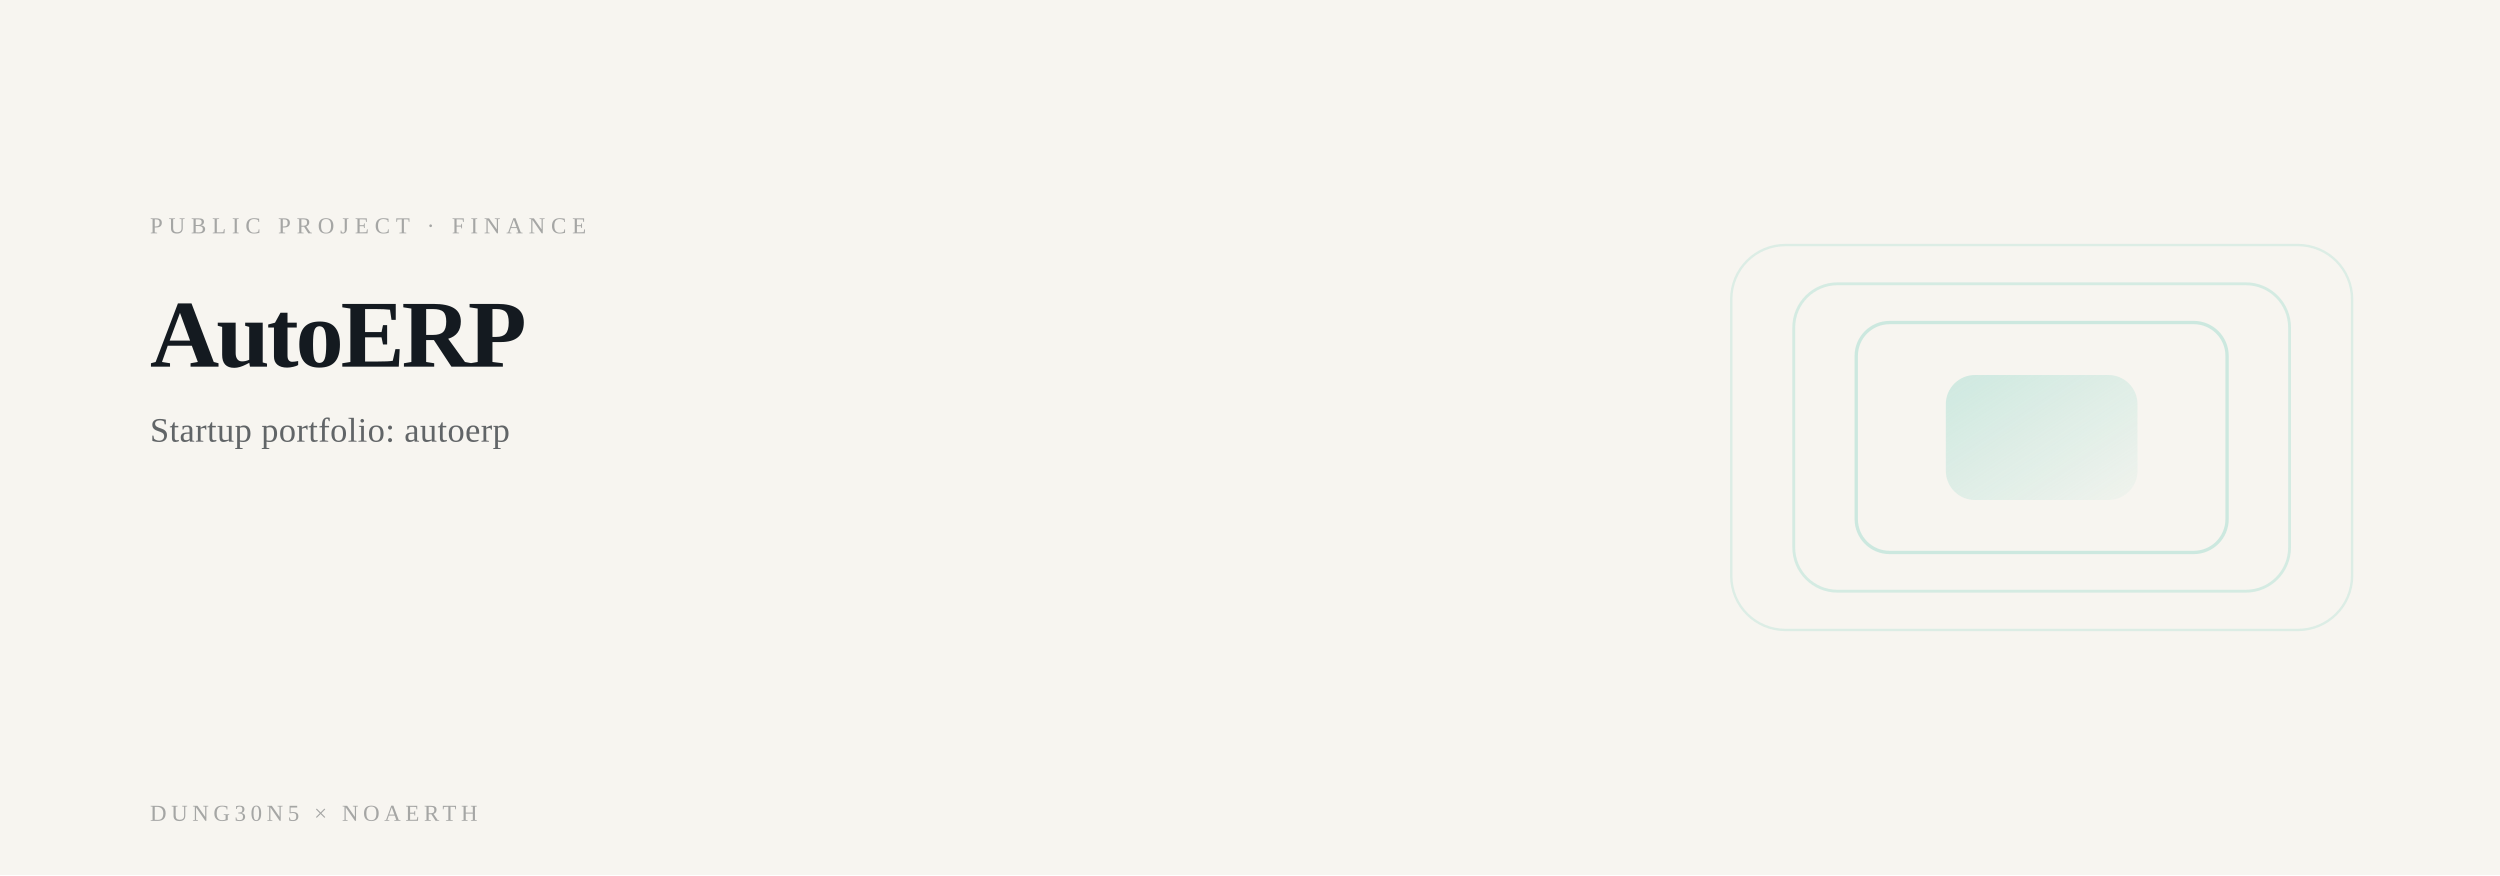
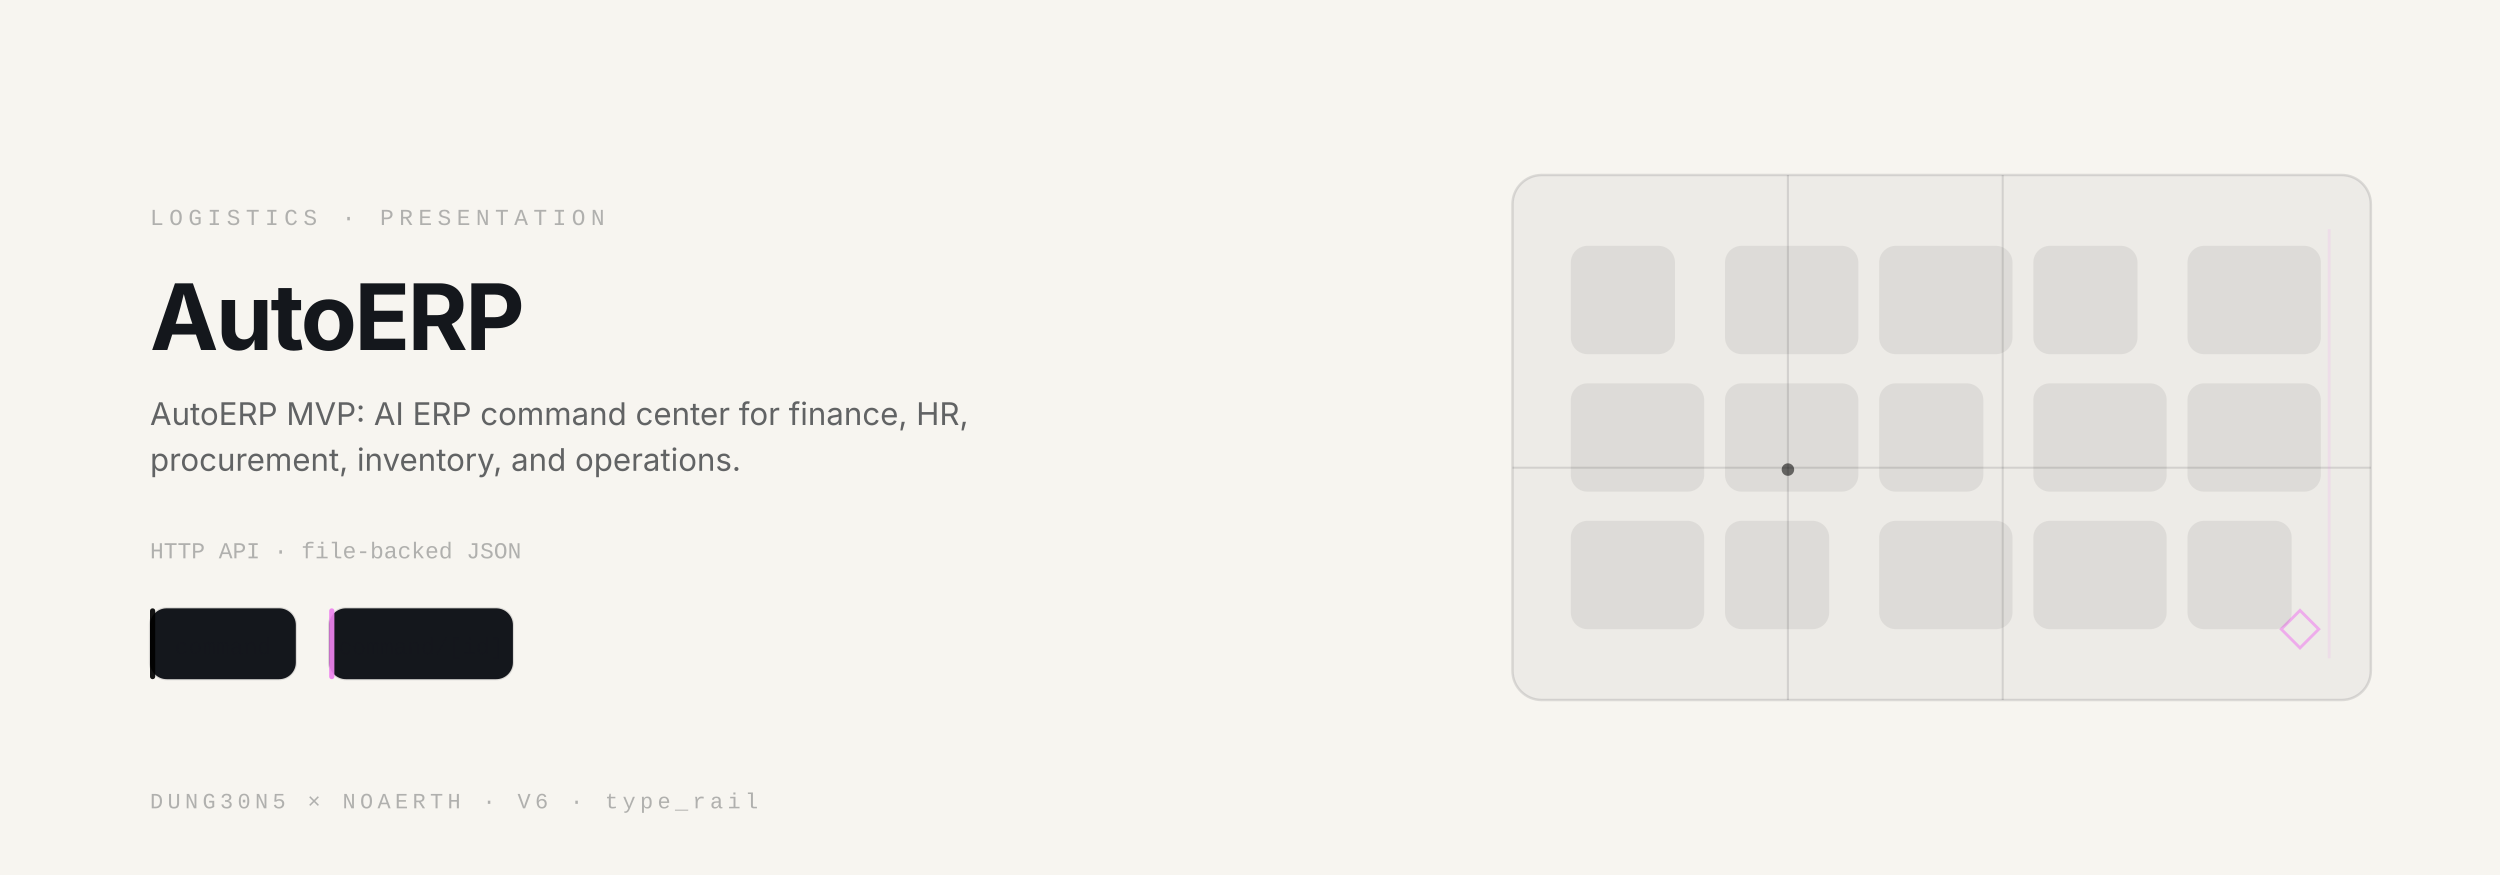
- <svg xmlns="http://www.w3.org/2000/svg" viewBox="0 0 1200 420" width="1200" height="420" role="img" aria-label="AutoERP: ledger columns with allocation flow between them. Motion depicts capital enters, allocates across positions, and settles into an outcome.">
-   <defs>
-     <linearGradient id="hero-autoerp-light-a" x1="0" y1="0" x2="1" y2="1">
-       <stop offset="0" stop-color="#7fd1c1" stop-opacity="0.85" />
-       <stop offset="1" stop-color="#7fd1c1" stop-opacity="0.15" />
-     </linearGradient>
-   </defs>
+ <svg xmlns="http://www.w3.org/2000/svg" viewBox="0 0 1200 420" width="1200" height="420" role="img" aria-label="AutoERP: a composed grid assembles and a sweep resolves it">
  <rect width="1200" height="420" fill="#f7f5f0" />
-   <rect x="891" y="154.82" width="178" height="110.36" rx="16" fill="none" stroke="#7fd1c1" stroke-width="1.60" opacity="0.36" />
-   <rect x="861" y="136.22" width="238" height="147.56" rx="21" fill="none" stroke="#7fd1c1" stroke-width="1.38" opacity="0.29" />
-   <rect x="831" y="117.62" width="298" height="184.76" rx="26" fill="none" stroke="#7fd1c1" stroke-width="1.16" opacity="0.23" />
-   <rect x="934" y="180" width="92" height="60" rx="14" fill="url(#hero-autoerp-light-a)" opacity="0.40" />
-   <text x="72" y="112" fill="#141a205c" font-size="11" letter-spacing="2.8">PUBLIC PROJECT · FINANCE</text>
-   <text x="72" y="176" fill="#141a20" font-size="46" font-weight="660" letter-spacing="-1.4">AutoERP</text>
-   <text x="72" y="212" fill="#141a20a8" font-size="16.5" letter-spacing="0.2">Startup portfolio: autoerp</text>
-   <rect x="72" y="266" width="106" height="40" rx="9" fill="#141a20" fill-opacity="0.05" stroke="#f4efe424" stroke-width="1.1" opacity="0">
-     <animate attributeName="opacity" from="0" to="1" dur="0.5s" begin="0.50s" fill="freeze" />
-   </rect>
-   <rect x="72" y="266" width="2.5" height="40" rx="1.2" fill="#7fd1c1" opacity="0">
-     <animate attributeName="opacity" from="0" to="0.9" dur="0.5s" begin="0.50s" fill="freeze" />
-   </rect>
-   <text x="125" y="291" fill="#141a20" font-size="11.5" text-anchor="middle" font-family="ui-monospace,SFMono-Regular,Menlo,monospace" opacity="0">capital<animate attributeName="opacity" from="0" to="1" dur="0.5s" begin="0.65s" fill="freeze" />
-   </text>
-   <rect x="194" y="266" width="106" height="40" rx="9" fill="#141a20" fill-opacity="0.05" stroke="#f4efe424" stroke-width="1.1" opacity="0">
-     <animate attributeName="opacity" from="0" to="1" dur="0.5s" begin="1.00s" fill="freeze" />
-   </rect>
-   <rect x="194" y="266" width="2.5" height="40" rx="1.2" fill="#7fd1c1" opacity="0">
-     <animate attributeName="opacity" from="0" to="0.9" dur="0.5s" begin="1.00s" fill="freeze" />
-   </rect>
-   <text x="247" y="291" fill="#141a20" font-size="11.5" text-anchor="middle" font-family="ui-monospace,SFMono-Regular,Menlo,monospace" opacity="0">allocate<animate attributeName="opacity" from="0" to="1" dur="0.5s" begin="1.15s" fill="freeze" />
-   </text>
-   <rect x="316" y="266" width="106" height="40" rx="9" fill="#141a20" fill-opacity="0.05" stroke="#f4efe424" stroke-width="1.1" opacity="0">
-     <animate attributeName="opacity" from="0" to="1" dur="0.5s" begin="1.50s" fill="freeze" />
-   </rect>
-   <rect x="316" y="266" width="2.5" height="40" rx="1.2" fill="#7fd1c1" opacity="0">
-     <animate attributeName="opacity" from="0" to="0.9" dur="0.5s" begin="1.50s" fill="freeze" />
-   </rect>
-   <text x="369" y="291" fill="#141a20" font-size="11.5" text-anchor="middle" font-family="ui-monospace,SFMono-Regular,Menlo,monospace" opacity="0">mark<animate attributeName="opacity" from="0" to="1" dur="0.5s" begin="1.65s" fill="freeze" />
-   </text>
-   <rect x="438" y="266" width="106" height="40" rx="9" fill="#141a20" fill-opacity="0.05" stroke="#f4efe424" stroke-width="1.1" opacity="0">
-     <animate attributeName="opacity" from="0" to="1" dur="0.5s" begin="2.00s" fill="freeze" />
-   </rect>
-   <rect x="438" y="266" width="2.5" height="40" rx="1.2" fill="#e7c27a" opacity="0">
-     <animate attributeName="opacity" from="0" to="0.9" dur="0.5s" begin="2.00s" fill="freeze" />
-   </rect>
-   <text x="491" y="291" fill="#141a20" font-size="11.5" text-anchor="middle" font-family="ui-monospace,SFMono-Regular,Menlo,monospace" opacity="0">settle<animate attributeName="opacity" from="0" to="1" dur="0.5s" begin="2.15s" fill="freeze" />
-   </text>
-   <text x="72" y="394" fill="#141a205c" font-size="11" letter-spacing="2.2">DUNG30N5 × NOAERTH</text>
+   <text x="72" y="108" font-family="ui-monospace, SFMono-Regular, Menlo, Monaco, Consolas, 'Liberation Mono', monospace" font-size="11" letter-spacing="2.6" fill="#14171c4f">LOGISTICS · PRESENTATION</text>
+   <text x="72" y="168" font-family="-apple-system, BlinkMacSystemFont, 'Segoe UI', Inter, Helvetica, Arial, sans-serif" font-size="44" font-weight="660" letter-spacing="-1.2" fill="#14171c">AutoERP</text>
+   <text x="72" y="204" font-family="-apple-system, BlinkMacSystemFont, 'Segoe UI', Inter, Helvetica, Arial, sans-serif" font-size="15" fill="#14171ca8">AutoERP MVP: AI ERP command center for finance, HR,</text>
+   <text x="72" y="226" font-family="-apple-system, BlinkMacSystemFont, 'Segoe UI', Inter, Helvetica, Arial, sans-serif" font-size="15" fill="#14171ca8">procurement, inventory, and operations.</text>
+   <text x="72" y="268" font-family="ui-monospace, SFMono-Regular, Menlo, Monaco, Consolas, 'Liberation Mono', monospace" font-size="11" fill="#14171c4f">HTTP API · file-backed JSON</text>
+   <rect x="72.0" y="292.0" width="70.0" height="34.0" rx="8" fill="#14171c" stroke="#14171c1f" stroke-width="1.1" />
+   <rect x="72.0" y="292.0" width="2.5" height="34.0" rx="1.2" fill="mint" opacity="0.92" />
+   <text x="107.0" y="314" font-family="ui-monospace, SFMono-Regular, Menlo, Monaco, Consolas, 'Liberation Mono', monospace" font-size="11" fill="#14171c" fill-opacity="0.82" text-anchor="middle">command</text>
+   <rect x="158.0" y="292.0" width="88.2" height="34.0" rx="8" fill="#14171c" stroke="#14171c1f" stroke-width="1.1" />
+   <rect x="158.0" y="292.0" width="2.5" height="34.0" rx="1.2" fill="violet" opacity="0.92" />
+   <text x="202.1" y="314" font-family="ui-monospace, SFMono-Regular, Menlo, Monaco, Consolas, 'Liberation Mono', monospace" font-size="11" fill="#14171c" fill-opacity="0.82" text-anchor="middle">command/[id]</text>
+   <rect x="726.0" y="84.0" width="412.0" height="252.0" rx="14" fill="mint" fill-opacity="0.04" />
+   <rect x="729.0" y="87.0" width="406.0" height="246.0" rx="12" fill="none" stroke="mint" stroke-width="1" stroke-opacity="0.18" />
+   <rect x="726.0" y="84.0" width="412.0" height="252.0" rx="14" fill="none" stroke="#14171c1f" stroke-width="1.2" />
+   <line x1="858.2" y1="84.0" x2="858.2" y2="336.0" stroke="#14171c1f" stroke-width="1" />
+   <line x1="961.3" y1="84.0" x2="961.3" y2="336.0" stroke="#14171c1f" stroke-width="1" />
+   <line x1="726.0" y1="224.5" x2="1138.0" y2="224.5" stroke="#14171c1f" stroke-width="1" />
+   <circle cx="858.2" cy="225.4" r="3" fill="mint" opacity="0.55" />
+   <rect x="734.0" y="92.0" width="396.0" height="236.0" rx="12" fill="none" stroke="mint" stroke-width="1" stroke-opacity="0.22" />
+   <path d="M1095.0 302.0 l9 -9 l9 9 l-9 9 z" fill="none" stroke="violet" stroke-width="1.4" opacity="0.6" />
+   <rect x="754" y="118" width="50" height="52" rx="8" fill="mint" fill-opacity="0.08" stroke="mint" stroke-width="1" stroke-opacity="0.4" opacity="0.85" />
+   <rect x="828" y="118" width="64" height="52" rx="8" fill="mint" fill-opacity="0.08" stroke="mint" stroke-width="1" stroke-opacity="0.4" opacity="0.85" />
+   <rect x="902" y="118" width="64" height="52" rx="8" fill="mint" fill-opacity="0.08" stroke="mint" stroke-width="1" stroke-opacity="0.4" opacity="0.85" />
+   <rect x="976" y="118" width="50" height="52" rx="8" fill="mint" fill-opacity="0.08" stroke="mint" stroke-width="1" stroke-opacity="0.4" opacity="0.85" />
+   <rect x="1050" y="118" width="64" height="52" rx="8" fill="mint" fill-opacity="0.08" stroke="mint" stroke-width="1" stroke-opacity="0.4" opacity="0.85" />
+   <rect x="754" y="184" width="64" height="52" rx="8" fill="mint" fill-opacity="0.08" stroke="mint" stroke-width="1" stroke-opacity="0.4" opacity="0.85" />
+   <rect x="828" y="184" width="64" height="52" rx="8" fill="mint" fill-opacity="0.08" stroke="mint" stroke-width="1" stroke-opacity="0.4" opacity="0.85" />
+   <rect x="902" y="184" width="50" height="52" rx="8" fill="mint" fill-opacity="0.08" stroke="mint" stroke-width="1" stroke-opacity="0.4" opacity="0.85" />
+   <rect x="976" y="184" width="64" height="52" rx="8" fill="mint" fill-opacity="0.08" stroke="mint" stroke-width="1" stroke-opacity="0.4" opacity="0.85" />
+   <rect x="1050" y="184" width="64" height="52" rx="8" fill="mint" fill-opacity="0.08" stroke="mint" stroke-width="1" stroke-opacity="0.4" opacity="0.85" />
+   <rect x="754" y="250" width="64" height="52" rx="8" fill="mint" fill-opacity="0.08" stroke="mint" stroke-width="1" stroke-opacity="0.4" opacity="0.85" />
+   <rect x="828" y="250" width="50" height="52" rx="8" fill="mint" fill-opacity="0.08" stroke="mint" stroke-width="1" stroke-opacity="0.4" opacity="0.85" />
+   <rect x="902" y="250" width="64" height="52" rx="8" fill="mint" fill-opacity="0.08" stroke="mint" stroke-width="1" stroke-opacity="0.4" opacity="0.85" />
+   <rect x="976" y="250" width="64" height="52" rx="8" fill="mint" fill-opacity="0.08" stroke="mint" stroke-width="1" stroke-opacity="0.4" opacity="0.85" />
+   <rect x="1050" y="250" width="50" height="52" rx="8" fill="mint" fill-opacity="0.08" stroke="mint" stroke-width="1" stroke-opacity="0.4" opacity="0.85" />
+   <line x1="1118" y1="110" x2="1118" y2="316" stroke="violet" stroke-width="1.4" opacity="0.14" />
+   <text x="72" y="388" font-family="ui-monospace, SFMono-Regular, Menlo, Monaco, Consolas, 'Liberation Mono', monospace" font-size="10.5" letter-spacing="2.1" fill="#14171c4f">DUNG30N5 × NOAERTH · V6 · type_rail</text>
</svg>
